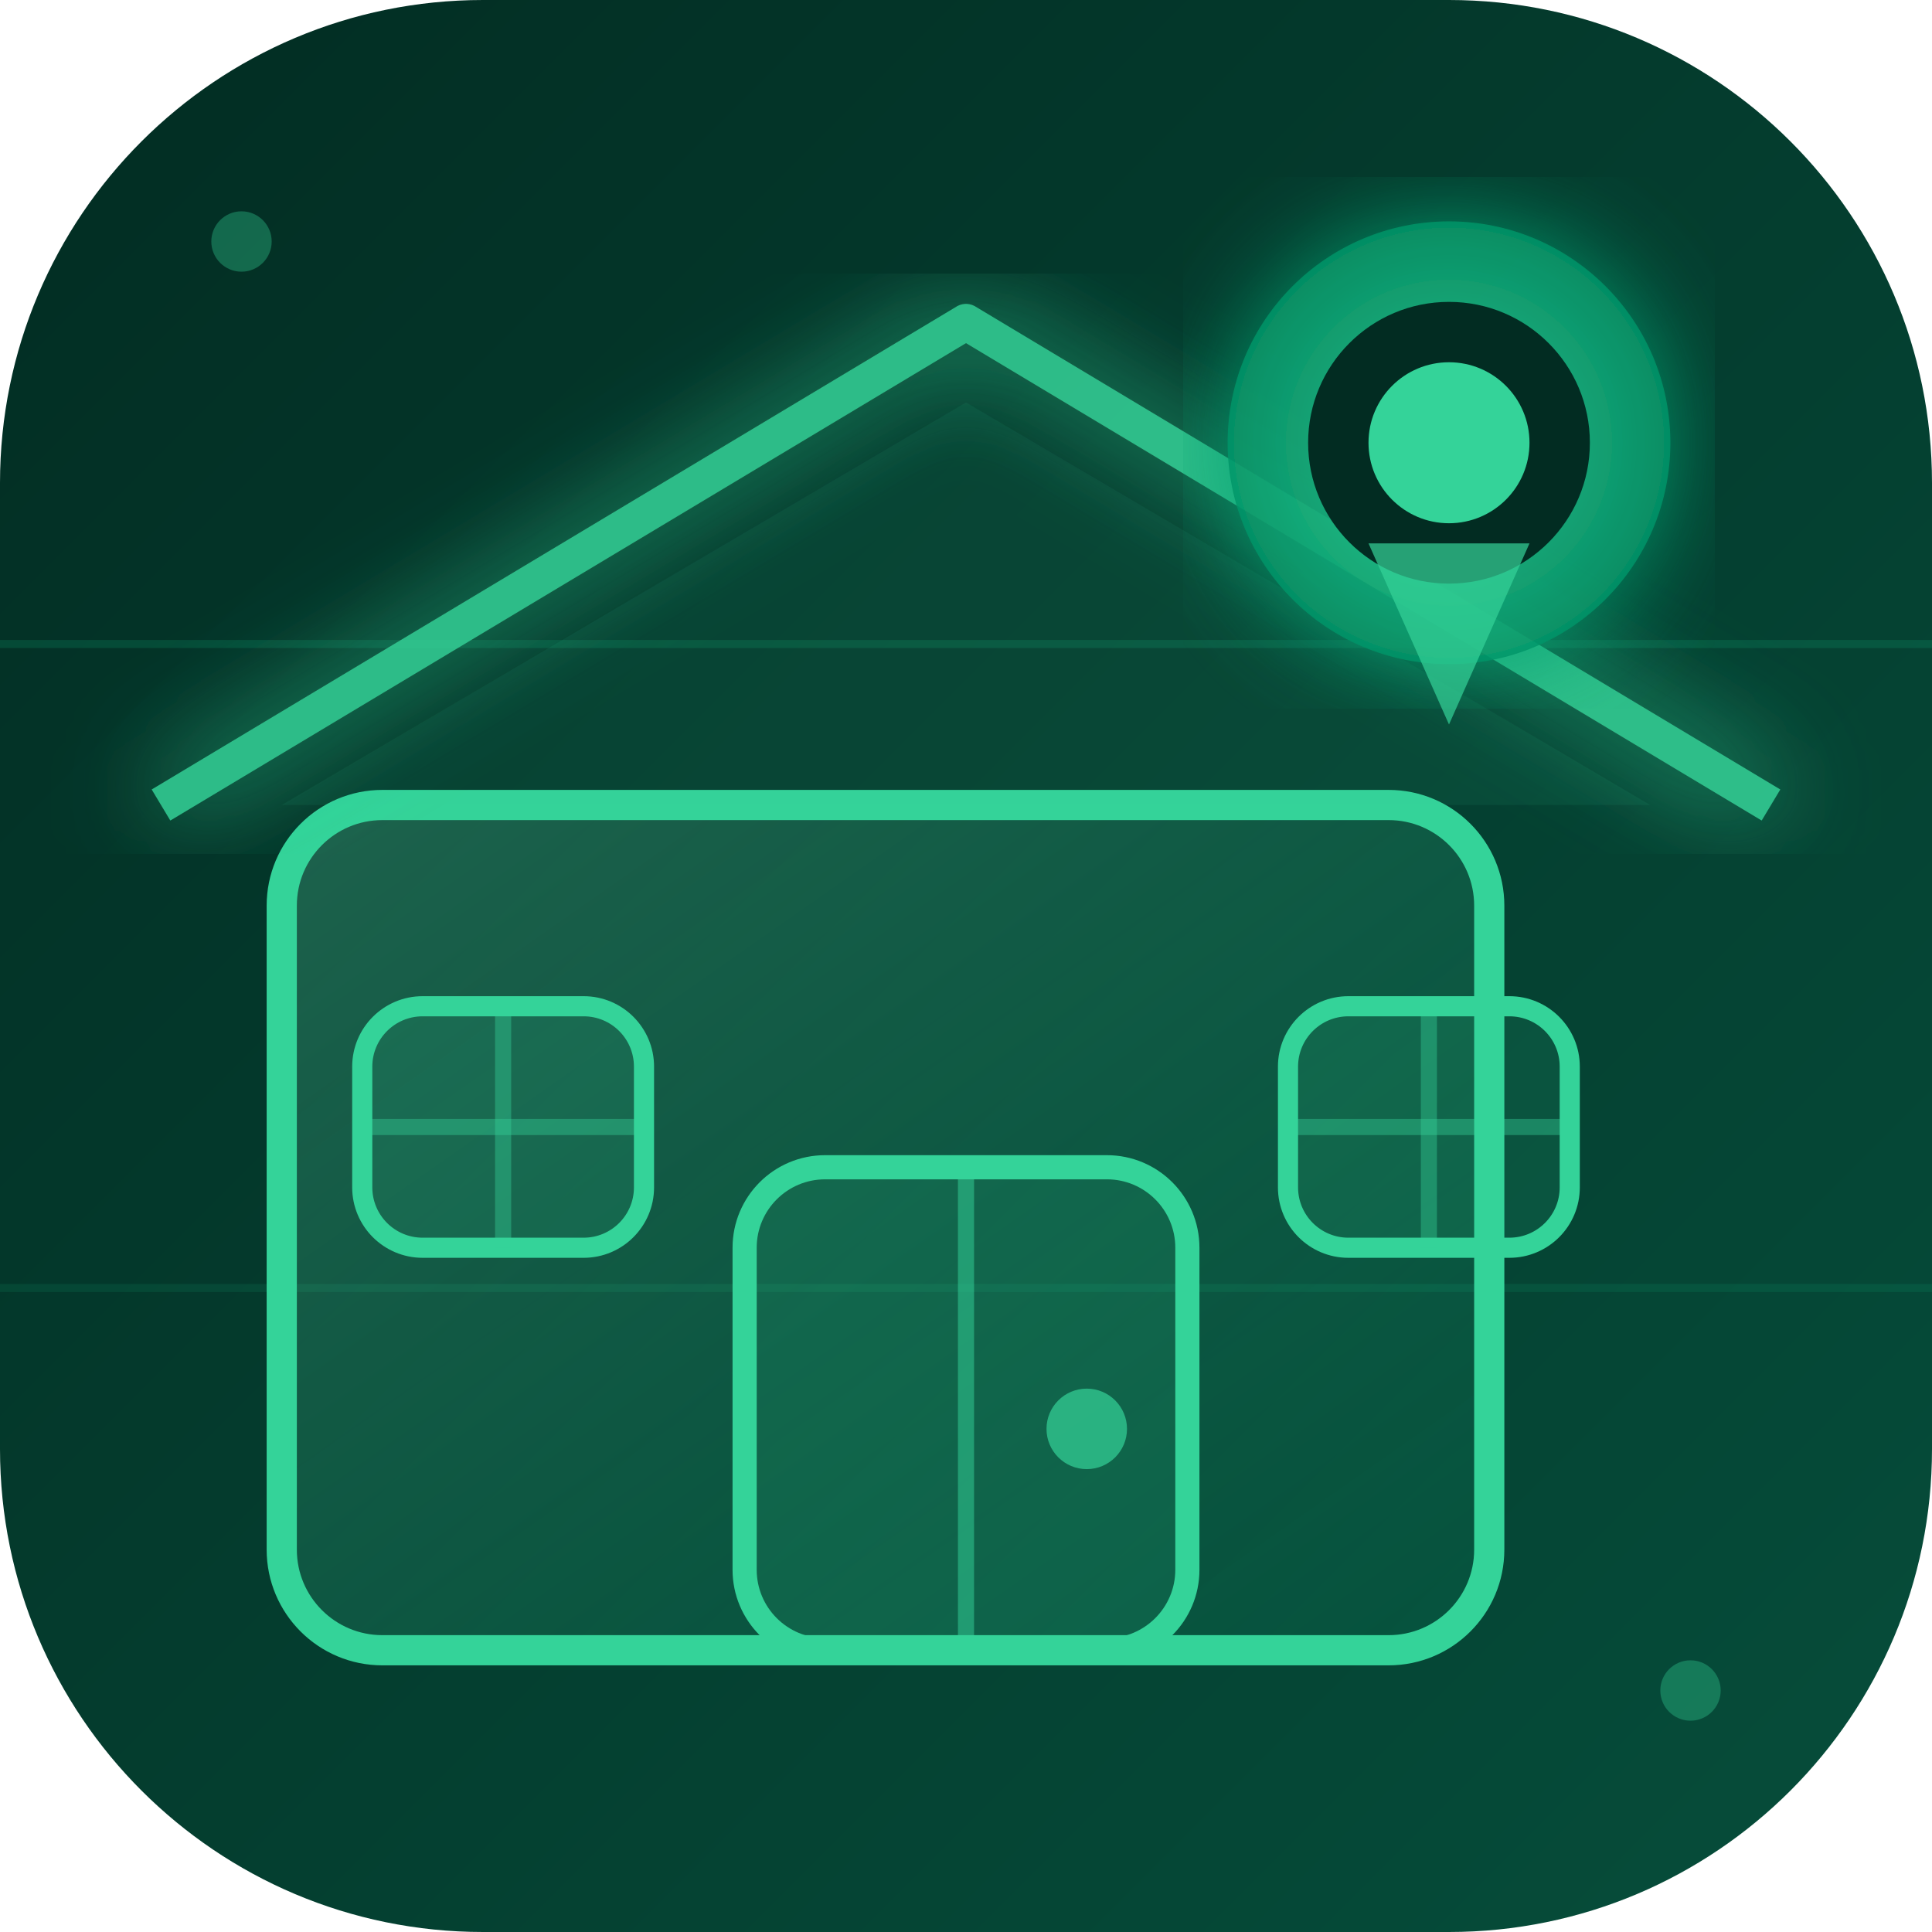
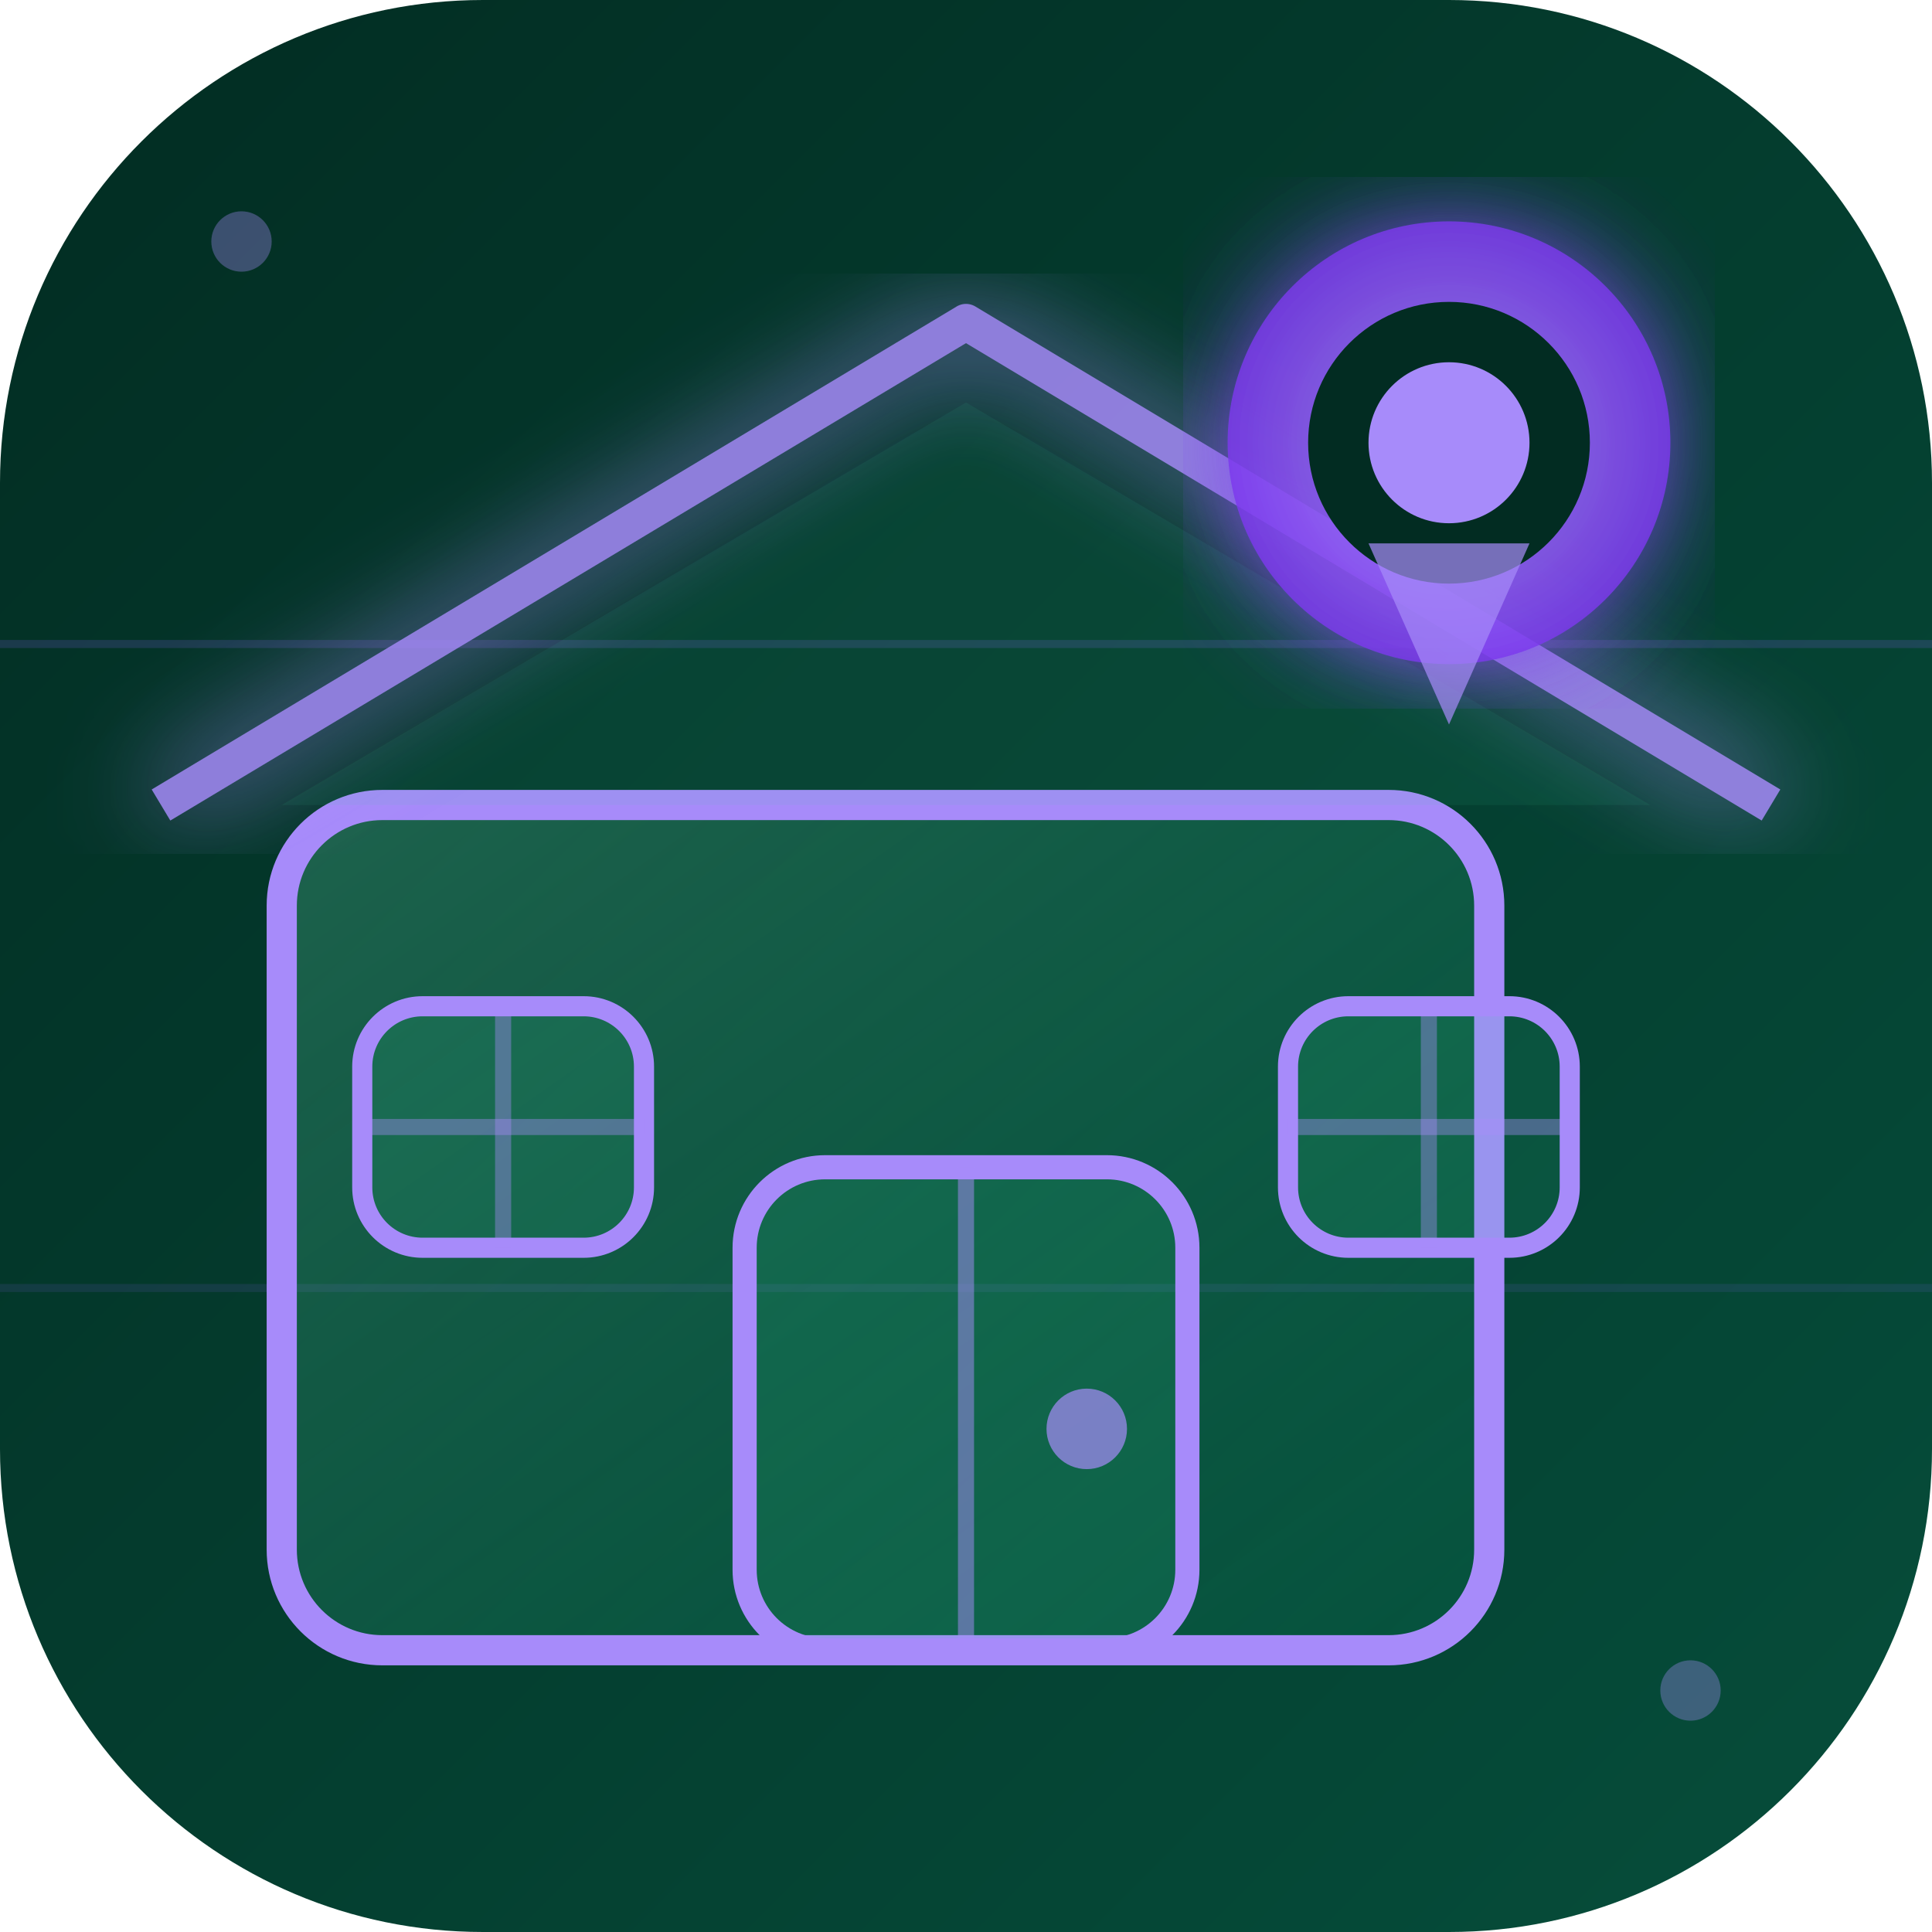
<svg xmlns="http://www.w3.org/2000/svg" viewBox="0 0 96 96">
  <defs>
    <linearGradient id="bg" x1="0%" y1="0%" x2="100%" y2="100%">
      <stop offset="0%" stop-color="#022c22" />
      <stop offset="100%" stop-color="#064e3b" />
    </linearGradient>
    <filter id="glow">
      <feGaussianBlur stdDeviation="2.5" result="blur" />
      <feMerge>
        <feMergeNode in="blur" />
        <feMergeNode in="SourceGraphic" />
      </feMerge>
    </filter>
    <linearGradient id="buildGrad" x1="0%" y1="0%" x2="100%" y2="100%">
      <stop offset="0%" stop-color="rgba(110,231,183,0.25)" />
      <stop offset="100%" stop-color="rgba(16,185,129,0.1)" />
    </linearGradient>
    <radialGradient id="pinGlow" cx="50%" cy="50%" r="50%">
-       <stop offset="0%" stop-color="#34d399" />
-       <stop offset="100%" stop-color="#059669" />
+       <stop offset="0%" stop-color="#A78BFA" />
+       <stop offset="100%" stop-color="#7C3AED" />
    </radialGradient>
  </defs>
  <rect width="96" height="96" rx="24" fill="url(#bg)" />
-   <line x1="0" y1="32" x2="96" y2="32" stroke="#10b981" stroke-width="0.4" opacity="0.18" />
-   <line x1="0" y1="64" x2="96" y2="64" stroke="#10b981" stroke-width="0.4" opacity="0.12" />
-   <rect x="14" y="40" width="60" height="42" rx="5" fill="url(#buildGrad)" stroke="#34d399" stroke-width="1.5" />
-   <path d="M8 40 L48 16 L88 40" fill="none" stroke="#34d399" stroke-width="1.8" stroke-linejoin="round" filter="url(#glow)" opacity="0.85" />
+   <line x1="0" y1="32" x2="96" y2="32" stroke="#8B5CF6" stroke-width="0.4" opacity="0.18" />
+   <line x1="0" y1="64" x2="96" y2="64" stroke="#8B5CF6" stroke-width="0.4" opacity="0.12" />
+   <rect x="14" y="40" width="60" height="42" rx="5" fill="url(#buildGrad)" stroke="#A78BFA" stroke-width="1.5" />
+   <path d="M8 40 L48 16 L88 40" fill="none" stroke="#A78BFA" stroke-width="1.8" stroke-linejoin="round" filter="url(#glow)" opacity="0.85" />
  <path d="M14 40 L48 20 L82 40" fill="rgba(52,211,153,0.08)" stroke="none" />
-   <rect x="37" y="58" width="22" height="24" rx="4" fill="rgba(52,211,153,0.12)" stroke="#34d399" stroke-width="1.2" />
-   <line x1="48" y1="58" x2="48" y2="82" stroke="#34d399" stroke-width="0.8" opacity="0.5" />
-   <circle cx="54" cy="71" r="2" fill="#34d399" opacity="0.7" />
-   <rect x="18" y="50" width="14" height="12" rx="3" fill="rgba(52,211,153,0.12)" stroke="#34d399" stroke-width="1" />
-   <line x1="25" y1="50" x2="25" y2="62" stroke="#34d399" stroke-width="0.8" opacity="0.4" />
-   <line x1="18" y1="56" x2="32" y2="56" stroke="#34d399" stroke-width="0.8" opacity="0.4" />
-   <rect x="64" y="50" width="14" height="12" rx="3" fill="rgba(52,211,153,0.12)" stroke="#34d399" stroke-width="1" />
-   <line x1="71" y1="50" x2="71" y2="62" stroke="#34d399" stroke-width="0.8" opacity="0.4" />
-   <line x1="64" y1="56" x2="78" y2="56" stroke="#34d399" stroke-width="0.8" opacity="0.4" />
+   <rect x="37" y="58" width="22" height="24" rx="4" fill="rgba(52,211,153,0.12)" stroke="#A78BFA" stroke-width="1.2" />
+   <line x1="48" y1="58" x2="48" y2="82" stroke="#A78BFA" stroke-width="0.8" opacity="0.5" />
+   <circle cx="54" cy="71" r="2" fill="#A78BFA" opacity="0.7" />
+   <rect x="18" y="50" width="14" height="12" rx="3" fill="rgba(52,211,153,0.12)" stroke="#A78BFA" stroke-width="1" />
+   <line x1="25" y1="50" x2="25" y2="62" stroke="#A78BFA" stroke-width="0.8" opacity="0.4" />
+   <line x1="18" y1="56" x2="32" y2="56" stroke="#A78BFA" stroke-width="0.8" opacity="0.4" />
+   <rect x="64" y="50" width="14" height="12" rx="3" fill="rgba(52,211,153,0.12)" stroke="#A78BFA" stroke-width="1" />
+   <line x1="71" y1="50" x2="71" y2="62" stroke="#A78BFA" stroke-width="0.8" opacity="0.4" />
+   <line x1="64" y1="56" x2="78" y2="56" stroke="#A78BFA" stroke-width="0.8" opacity="0.4" />
  <circle cx="72" cy="22" r="11" fill="url(#pinGlow)" filter="url(#glow)" opacity="0.9" />
  <circle cx="72" cy="22" r="7" fill="#022c22" />
-   <circle cx="72" cy="22" r="4" fill="#34d399" />
-   <path d="M68 27 L72 36 L76 27" fill="#34d399" opacity="0.7" />
-   <line x1="14" y1="82" x2="82" y2="82" stroke="#34d399" stroke-width="2" stroke-linecap="round" opacity="0.3" filter="url(#glow)" />
-   <circle cx="12" cy="12" r="1.5" fill="#34d399" opacity="0.35" />
-   <circle cx="84" cy="84" r="1.5" fill="#34d399" opacity="0.35" />
+   <circle cx="72" cy="22" r="4" fill="#A78BFA" />
+   <path d="M68 27 L72 36 L76 27" fill="#A78BFA" opacity="0.7" />
+   <line x1="14" y1="82" x2="82" y2="82" stroke="#A78BFA" stroke-width="2" stroke-linecap="round" opacity="0.3" filter="url(#glow)" />
+   <circle cx="12" cy="12" r="1.5" fill="#A78BFA" opacity="0.35" />
+   <circle cx="84" cy="84" r="1.5" fill="#A78BFA" opacity="0.35" />
</svg>
